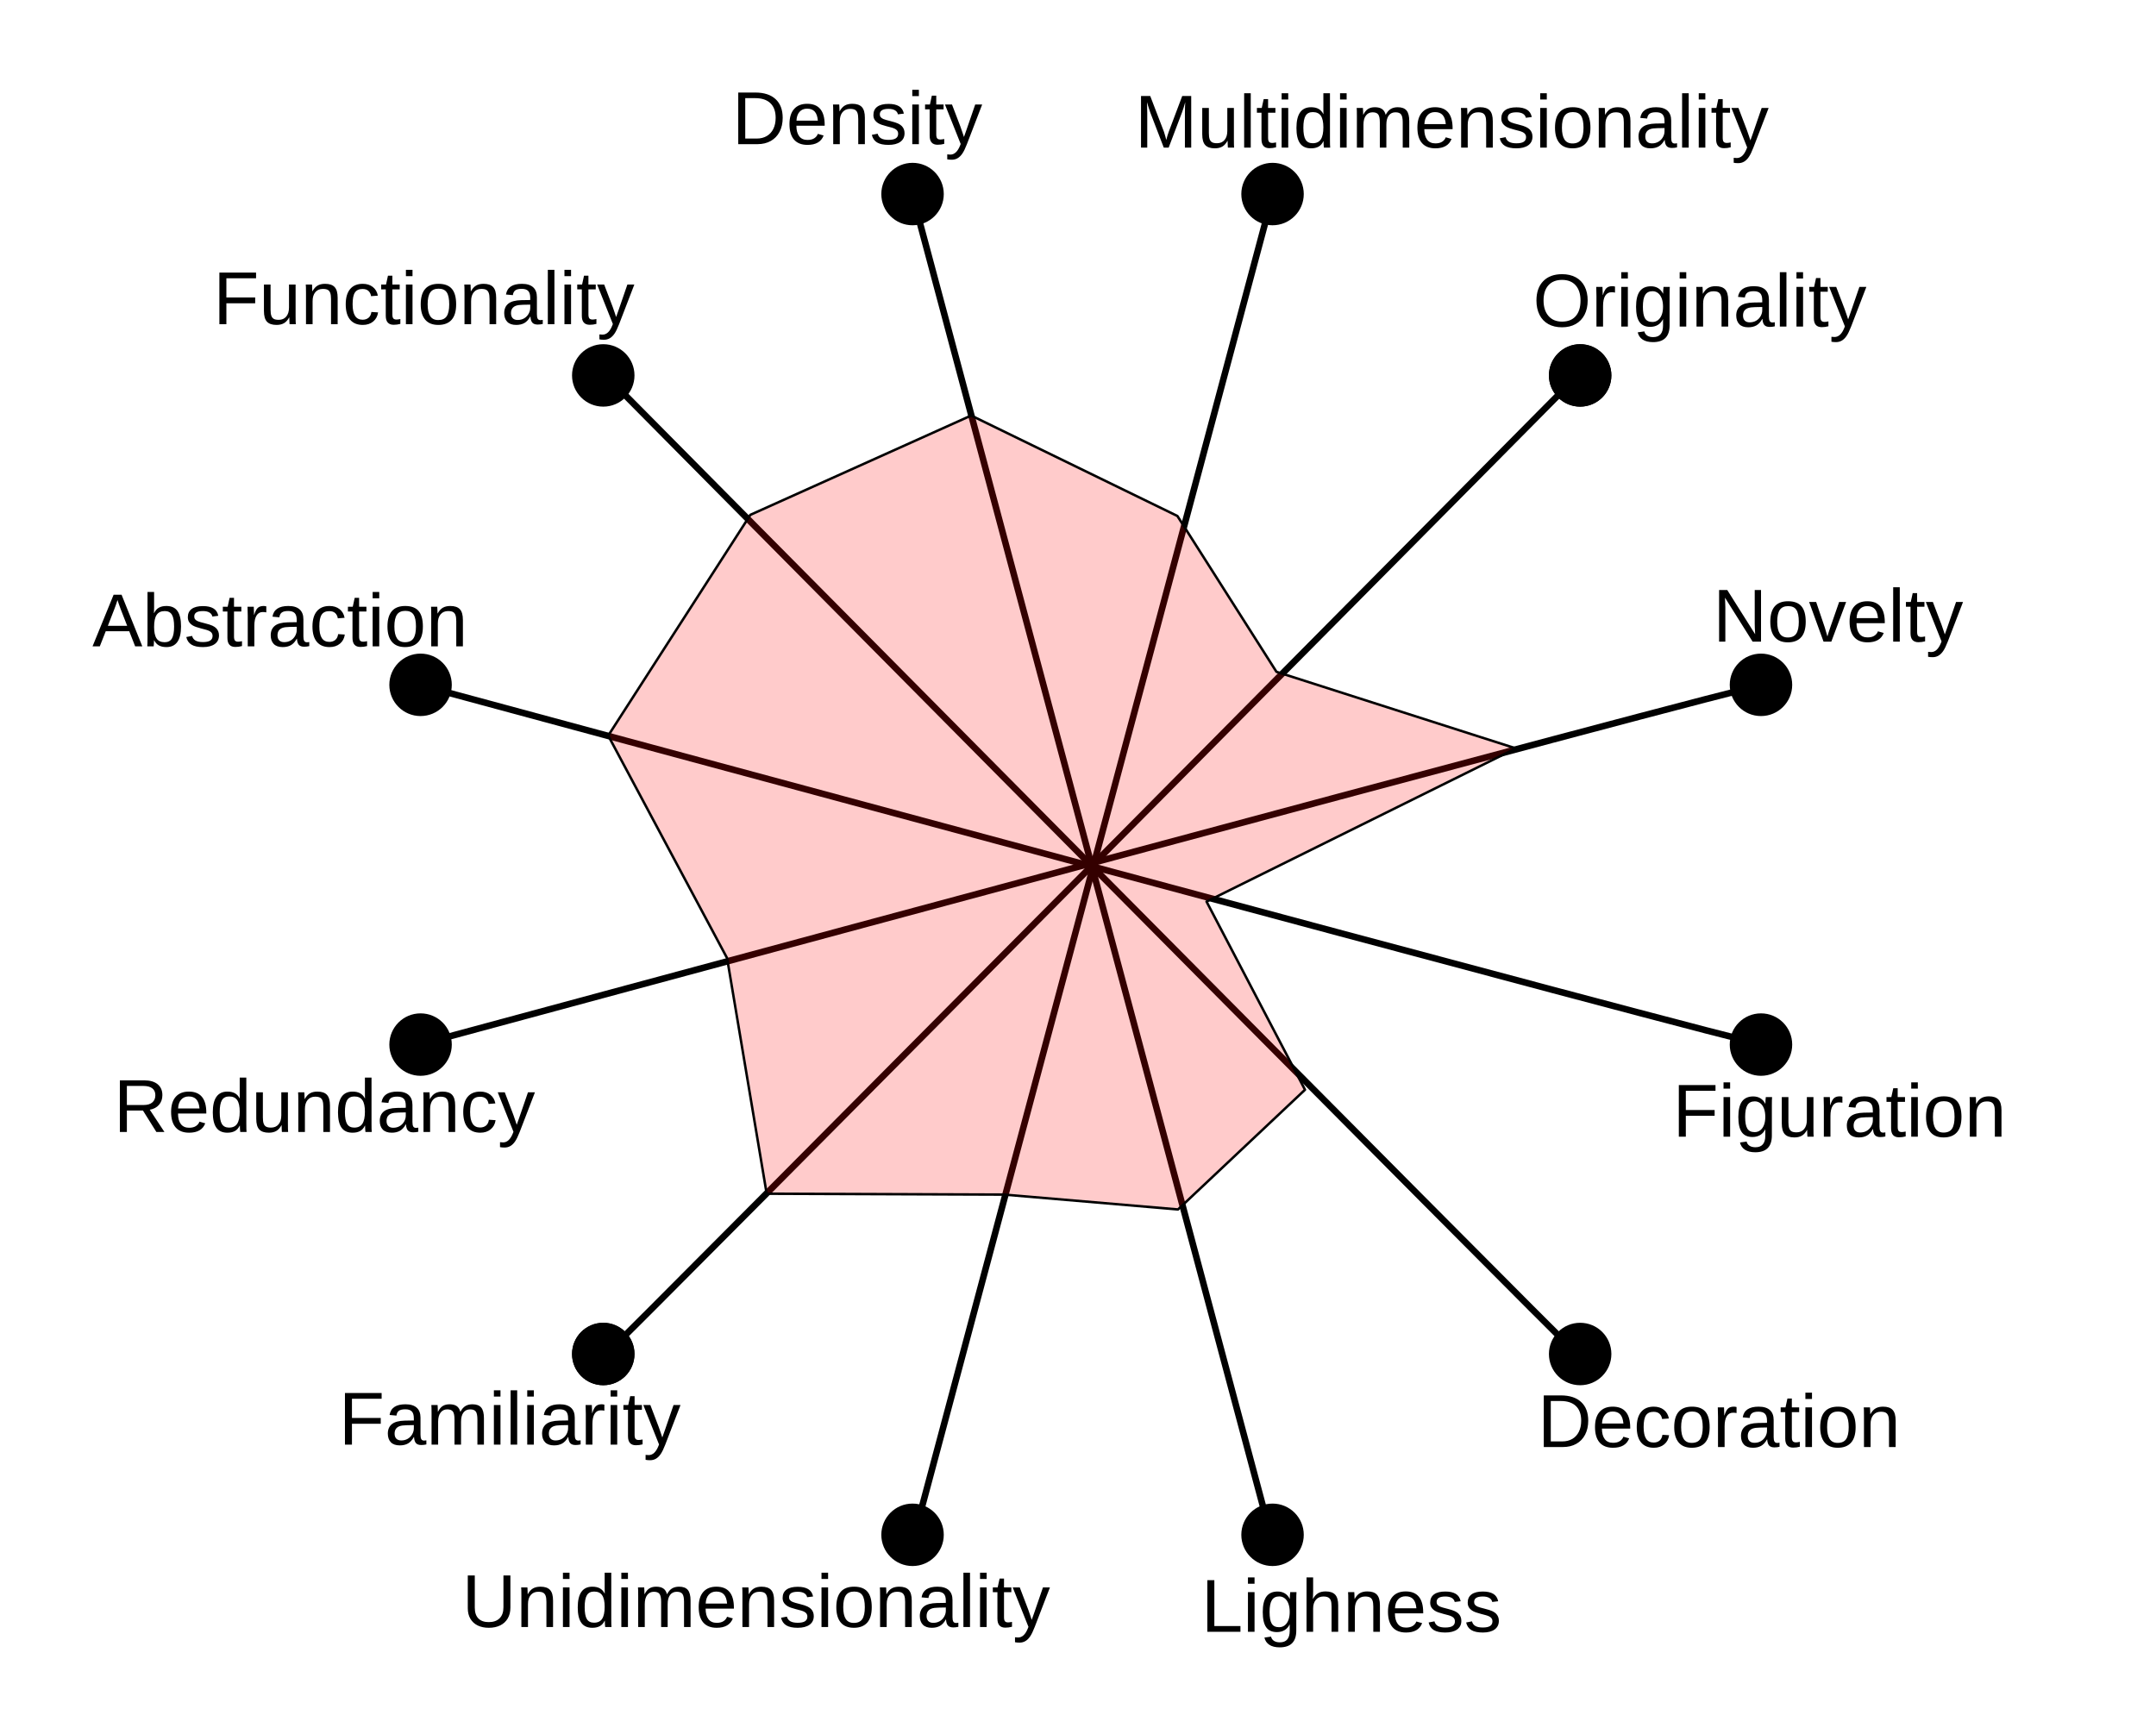
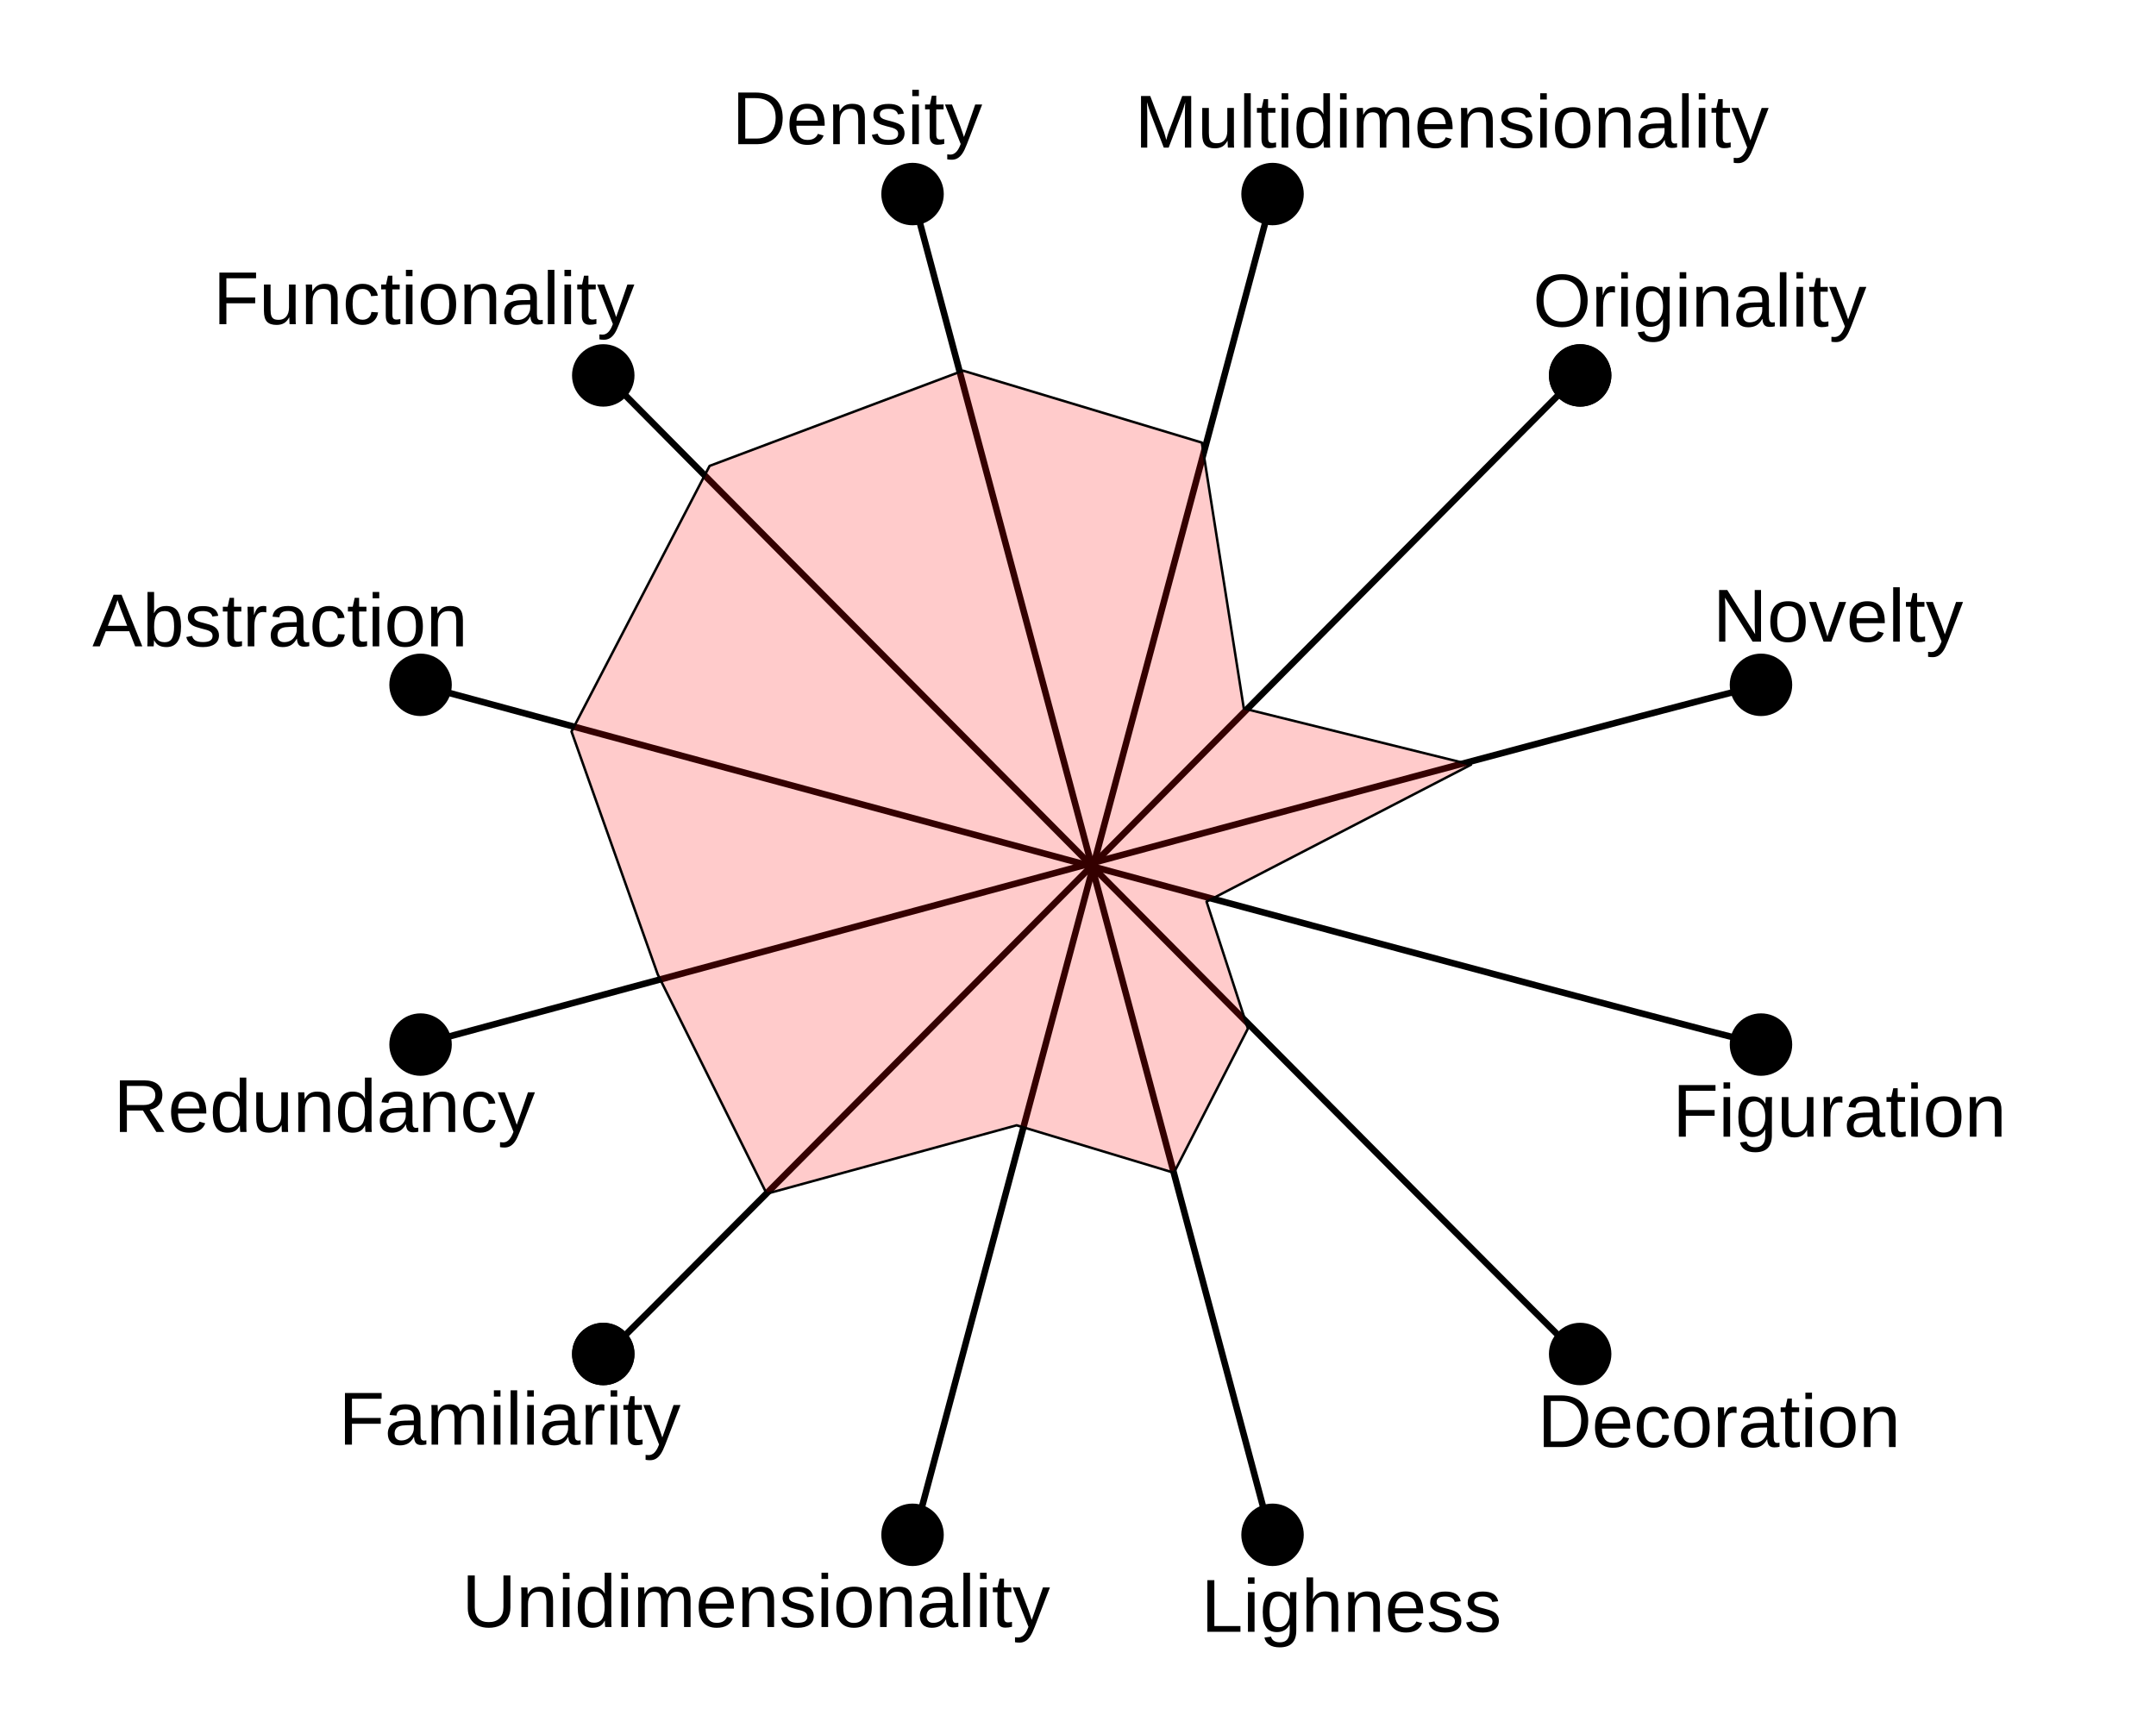
<svg xmlns="http://www.w3.org/2000/svg" width="3304.217" height="2657.898" id="svg3094" version="1.1">
  <defs id="defs3096" />
  <g id="layer1" transform="translate(1016.682,225.2286)">
    <rect style="color:#000000;display:inline;overflow:visible;visibility:visible;fill:#ffffff;fill-opacity:1;fill-rule:nonzero;stroke:none;stroke-width:10;stroke-linecap:round;stroke-linejoin:round;stroke-miterlimit:4;stroke-dasharray:none;stroke-dashoffset:0;stroke-opacity:1;marker:none;enable-background:accumulate" id="rect4263" width="3304.217" height="2657.898" x="-1016.682" y="-225.229" />
    <g id="g4105" style="fill:#000000;stroke:none">
      <g style="fill:#000000;stroke:none" id="g4091">
        <ellipse style="color:#000000;display:inline;overflow:visible;visibility:visible;fill:#000000;fill-opacity:1;fill-rule:nonzero;stroke:none;stroke-width:51.885;marker:none;enable-background:accumulate" id="path3885" transform="matrix(0.6320755,0,0,0.5982143,-347.7628,482.1098)" cx="-38.571" cy="572.362" rx="75.714" ry="80" />
        <ellipse style="color:#000000;display:inline;overflow:visible;visibility:visible;fill:#000000;fill-opacity:1;fill-rule:nonzero;stroke:none;stroke-width:51.885;marker:none;enable-background:accumulate" id="path3897" transform="matrix(0.6320755,0,0,0.5982143,1706.523,1033.538)" cx="-38.571" cy="572.362" rx="75.714" ry="80" />
        <ellipse transform="matrix(0.6320755,0,0,-0.5982143,-347.7628,1718.329)" id="path3981" style="color:#000000;display:inline;overflow:visible;visibility:visible;fill:#000000;fill-opacity:1;fill-rule:nonzero;stroke:none;stroke-width:51.885;marker:none;enable-background:accumulate" cx="-38.571" cy="572.362" rx="75.714" ry="80" />
        <ellipse transform="matrix(0.6320755,0,0,-0.5982143,1706.523,1166.9)" id="path3983" style="color:#000000;display:inline;overflow:visible;visibility:visible;fill:#000000;fill-opacity:1;fill-rule:nonzero;stroke:none;stroke-width:51.885;marker:none;enable-background:accumulate" cx="-38.571" cy="572.362" rx="75.714" ry="80" />
        <ellipse style="color:#000000;display:inline;overflow:visible;visibility:visible;fill:#000000;fill-opacity:1;fill-rule:nonzero;stroke:none;stroke-width:51.885;marker:none;enable-background:accumulate" id="path3893" transform="matrix(0.6320755,0,0,0.5982143,957.9515,1784.967)" cx="-38.571" cy="572.362" rx="75.714" ry="80" />
        <ellipse style="color:#000000;display:inline;overflow:visible;visibility:visible;fill:#000000;fill-opacity:1;fill-rule:nonzero;stroke:none;stroke-width:51.885;marker:none;enable-background:accumulate" id="path3905" transform="matrix(0.6320755,0,0,0.5982143,406.2373,-270.176)" cx="-38.571" cy="572.362" rx="75.714" ry="80" />
        <ellipse transform="matrix(-0.6320755,0,0,0.5982143,357.4772,1784.967)" id="path4000" style="color:#000000;display:inline;overflow:visible;visibility:visible;fill:#000000;fill-opacity:1;fill-rule:nonzero;stroke:none;stroke-width:51.885;marker:none;enable-background:accumulate" cx="-38.571" cy="572.362" rx="75.714" ry="80" />
        <ellipse transform="matrix(-0.6320755,0,0,0.5982143,909.1914,-270.176)" id="path4002" style="color:#000000;display:inline;overflow:visible;visibility:visible;fill:#000000;fill-opacity:1;fill-rule:nonzero;stroke:none;stroke-width:51.885;marker:none;enable-background:accumulate" cx="-38.571" cy="572.362" rx="75.714" ry="80" />
        <ellipse transform="matrix(0.6320755,0,0,0.5982143,-67.7628,7.824076)" id="path3872" style="color:#000000;display:inline;overflow:visible;visibility:visible;fill:#000000;fill-opacity:1;fill-rule:nonzero;stroke:none;stroke-width:51.885;marker:none;enable-background:accumulate" cx="-38.571" cy="572.362" rx="75.714" ry="80" />
        <ellipse transform="matrix(0.6320755,0,0,0.5982143,1429.38,1507.824)" id="path3895" style="color:#000000;display:inline;overflow:visible;visibility:visible;fill:#000000;fill-opacity:1;fill-rule:nonzero;stroke:none;stroke-width:51.885;marker:none;enable-background:accumulate" cx="-38.571" cy="572.362" rx="75.714" ry="80" />
        <ellipse style="color:#000000;display:inline;overflow:visible;visibility:visible;fill:#000000;fill-opacity:1;fill-rule:nonzero;stroke:none;stroke-width:51.885;marker:none;enable-background:accumulate" id="path4017" transform="matrix(-0.6320755,0,0,0.5982143,1380.62,7.824076)" cx="-38.571" cy="572.362" rx="75.714" ry="80" />
        <ellipse style="color:#000000;display:inline;overflow:visible;visibility:visible;fill:#000000;fill-opacity:1;fill-rule:nonzero;stroke:none;stroke-width:51.885;marker:none;enable-background:accumulate" id="path4019" transform="matrix(-0.6320755,0,0,0.5982143,-116.5229,1507.824)" cx="-38.571" cy="572.362" rx="75.714" ry="80" />
      </g>
      <ellipse transform="matrix(-0.6320755,0,0,0.5982143,1380.62,7.824076)" id="path3964" style="color:#000000;display:inline;overflow:visible;visibility:visible;fill:#000000;fill-opacity:1;fill-rule:nonzero;stroke:none;stroke-width:51.885;marker:none;enable-background:accumulate" cx="-38.571" cy="572.362" rx="75.714" ry="80" />
      <ellipse transform="matrix(-0.6320755,0,0,0.5982143,-116.5229,1507.824)" id="path3966" style="color:#000000;display:inline;overflow:visible;visibility:visible;fill:#000000;fill-opacity:1;fill-rule:nonzero;stroke:none;stroke-width:51.885;marker:none;enable-background:accumulate" cx="-38.571" cy="572.362" rx="75.714" ry="80" />
    </g>
    <text xml:space="preserve" style="font-style:normal;font-variant:normal;font-weight:normal;font-stretch:normal;line-height:0%;font-family:Arial;-inkscape-font-specification:Arial;text-align:start;letter-spacing:0px;word-spacing:0px;writing-mode:lr-tb;text-anchor:start;fill:#000000;fill-opacity:1;stroke:none" x="105.299" y="-4.261" id="text3907">
      <tspan id="tspan3909" x="105.299" y="-4.261" style="font-size:115px;line-height:1.25;fill:#000000">Density</tspan>
    </text>
    <text xml:space="preserve" style="font-style:normal;font-variant:normal;font-weight:normal;font-stretch:normal;line-height:0%;font-family:Arial;-inkscape-font-specification:Arial;text-align:start;letter-spacing:0px;word-spacing:0px;writing-mode:lr-tb;text-anchor:start;fill:#000000;fill-opacity:1;stroke:none" x="722.571" y="1.001" id="text3911">
      <tspan id="tspan3913" x="722.571" y="1.001" style="font-size:115px;line-height:1.25">Multidimensionality</tspan>
    </text>
    <text xml:space="preserve" style="font-style:normal;font-variant:normal;font-weight:normal;font-stretch:normal;line-height:0%;font-family:Arial;-inkscape-font-specification:Arial;text-align:start;letter-spacing:0px;word-spacing:0px;writing-mode:lr-tb;text-anchor:start;fill:#000000;fill-opacity:1;stroke:none" x="-689.892" y="271.695" id="text3915">
      <tspan id="tspan3917" x="-689.892" y="271.695" style="font-size:115px;line-height:1.25">Functionality</tspan>
    </text>
    <text xml:space="preserve" style="font-style:normal;font-variant:normal;font-weight:normal;font-stretch:normal;line-height:0%;font-family:Arial;-inkscape-font-specification:Arial;text-align:start;letter-spacing:0px;word-spacing:0px;writing-mode:lr-tb;text-anchor:start;fill:#000000;fill-opacity:1;stroke:none" x="-875.073" y="765.513" id="text3919">
      <tspan id="tspan3921" x="-875.073" y="765.513" style="font-size:115px;line-height:1.25">Abstraction</tspan>
    </text>
    <text xml:space="preserve" style="font-style:normal;font-variant:normal;font-weight:normal;font-stretch:normal;line-height:0%;font-family:Arial;-inkscape-font-specification:Arial;text-align:start;letter-spacing:0px;word-spacing:0px;writing-mode:lr-tb;text-anchor:start;fill:#000000;fill-opacity:1;stroke:none" x="-842.394" y="1509.869" id="text3923">
      <tspan id="tspan3925" x="-842.394" y="1509.869" style="font-size:115px;line-height:1.25">Redundancy</tspan>
    </text>
    <text xml:space="preserve" style="font-style:normal;font-variant:normal;font-weight:normal;font-stretch:normal;line-height:0%;font-family:Arial;-inkscape-font-specification:Arial;text-align:start;letter-spacing:0px;word-spacing:0px;writing-mode:lr-tb;text-anchor:start;fill:#000000;fill-opacity:1;stroke:none" x="-497.448" y="1989.162" id="text3927">
      <tspan id="tspan3929" x="-497.448" y="1989.162" style="font-size:115px;line-height:1.25">Familiarity</tspan>
    </text>
    <text xml:space="preserve" style="font-style:normal;font-variant:normal;font-weight:normal;font-stretch:normal;line-height:0%;font-family:Arial;-inkscape-font-specification:Arial;text-align:start;letter-spacing:0px;word-spacing:0px;writing-mode:lr-tb;text-anchor:start;fill:#000000;fill-opacity:1;stroke:none" x="-308.636" y="2268.75" id="text3931">
      <tspan id="tspan3933" x="-308.636" y="2268.75" style="font-size:115px;line-height:1.25">Unidimensionality</tspan>
    </text>
    <text xml:space="preserve" style="font-style:normal;font-variant:normal;font-weight:normal;font-stretch:normal;line-height:0%;font-family:Arial;-inkscape-font-specification:Arial;text-align:start;letter-spacing:0px;word-spacing:0px;writing-mode:lr-tb;text-anchor:start;fill:#000000;fill-opacity:1;stroke:none" x="824.239" y="2276.012" id="text3935">
      <tspan id="tspan3937" x="824.239" y="2276.012" style="font-size:115px;line-height:1.25">Lighness</tspan>
    </text>
    <text xml:space="preserve" style="font-style:normal;font-variant:normal;font-weight:normal;font-stretch:normal;line-height:0%;font-family:Arial;-inkscape-font-specification:Arial;text-align:start;letter-spacing:0px;word-spacing:0px;writing-mode:lr-tb;text-anchor:start;fill:#000000;fill-opacity:1;stroke:none" x="1339.842" y="1992.793" id="text3939">
      <tspan id="tspan3941" x="1339.842" y="1992.793" style="font-size:115px;line-height:1.25">Decoration</tspan>
    </text>
    <text xml:space="preserve" style="font-style:normal;font-variant:normal;font-weight:normal;font-stretch:normal;line-height:0%;font-family:Arial;-inkscape-font-specification:Arial;text-align:start;letter-spacing:0px;word-spacing:0px;writing-mode:lr-tb;text-anchor:start;fill:#000000;fill-opacity:1;stroke:none" x="1546.809" y="1517.131" id="text3943">
      <tspan id="tspan3945" x="1546.809" y="1517.131" style="font-size:115px;line-height:1.25">Figuration</tspan>
    </text>
    <text xml:space="preserve" style="font-style:normal;font-variant:normal;font-weight:normal;font-stretch:normal;line-height:0%;font-family:Arial;-inkscape-font-specification:Arial;text-align:start;letter-spacing:0px;word-spacing:0px;writing-mode:lr-tb;text-anchor:start;fill:#000000;fill-opacity:1;stroke:none" x="1608.536" y="758.251" id="text3947">
      <tspan id="tspan3949" x="1608.536" y="758.251" style="font-size:115px;line-height:1.25">Novelty</tspan>
    </text>
    <text xml:space="preserve" style="font-style:normal;font-variant:normal;font-weight:normal;font-stretch:normal;line-height:0%;font-family:Arial;-inkscape-font-specification:Arial;text-align:start;letter-spacing:0px;word-spacing:0px;writing-mode:lr-tb;text-anchor:start;fill:#000000;fill-opacity:1;stroke:none" x="1332.58" y="275.326" id="text3951">
      <tspan id="tspan3953" x="1332.58" y="275.326" style="font-size:115px;line-height:1.25">Originality</tspan>
    </text>
    <path id="path3968" d="M 1403.632,351.578 C -88.712,1851.184 -88.712,1851.184 -88.712,1851.184" style="fill:#000000;stroke:none" />
    <path style="fill:#000000;stroke:none" d="M -90.775,351.578 C 1401.569,1851.184 1401.569,1851.184 1401.569,1851.184" id="path3955" />
    <path id="path4021" d="M 1403.632,351.578 C -88.712,1851.184 -88.712,1851.184 -88.712,1851.184" style="fill:#000000;stroke:none" />
    <path style="fill:#000000;stroke:#000000;stroke-width:10;stroke-linecap:butt;stroke-linejoin:miter;stroke-miterlimit:4;stroke-dasharray:none;stroke-opacity:1" d="m 1684.788,1375.522 c 3.631,7.262 -2062.413,-551.913 -2062.413,-551.913" id="path3972" />
    <path id="path3985" d="m 1684.788,824.917 c 3.631,-7.262 -2062.413,551.913 -2062.413,551.913" style="fill:#000000;stroke:#000000;stroke-width:10;stroke-linecap:butt;stroke-linejoin:miter;stroke-miterlimit:4;stroke-dasharray:none;stroke-opacity:1" />
    <path style="fill:#000000;stroke:#000000;stroke-width:10;stroke-linecap:butt;stroke-linejoin:miter;stroke-miterlimit:4;stroke-dasharray:none;stroke-opacity:1" d="M 381.256,71.99 929.538,2123.51" id="path3989" />
    <path id="path3998" d="M 934.173,71.99 385.891,2123.51" style="fill:#000000;stroke:#000000;stroke-width:10;stroke-linecap:butt;stroke-linejoin:miter;stroke-miterlimit:4;stroke-dasharray:none;stroke-opacity:1" />
    <path style="fill:#000000;stroke:#000000;stroke-width:10;stroke-linecap:butt;stroke-linejoin:miter;stroke-miterlimit:4;stroke-dasharray:none;stroke-opacity:1" d="m -90.775,347.947 c 0,0 1474.189,1488.713 1488.713,1499.606 14.524,10.893 14.524,10.893 14.524,10.893" id="path4004" />
    <path id="path4023" d="m 1403.632,347.947 c 0,0 -1474.189,1488.713 -1488.713,1499.606 -14.524,10.893 -14.524,10.893 -14.524,10.893" style="fill:#000000;stroke:#000000;stroke-width:10;stroke-linecap:butt;stroke-linejoin:miter;stroke-miterlimit:4;stroke-dasharray:none;stroke-opacity:1" />
-     <path style="opacity:1;fill:#ff0000;fill-opacity:0.207;stroke:#000000;stroke-width:3.78;stroke-linecap:round;stroke-linejoin:round;stroke-miterlimit:4;stroke-dasharray:none;stroke-dashoffset:0;stroke-opacity:1;marker:none" d="M 983.318,1445.169 788.684,1628.639 522.629,1605.902 158.318,1604.544 97.629,1243.402 -84.549,902.325 133.318,563.919 471.701,411.7 787.757,565.686 939.568,804.544 1306.507,921.936 832.434,1156.764 Z" id="path3868" />
+     <path style="opacity:1;fill:#ff0000;fill-opacity:0.207;stroke:#000000;stroke-width:3.78;stroke-linecap:round;stroke-linejoin:round;stroke-miterlimit:4;stroke-dasharray:none;stroke-dashoffset:0;stroke-opacity:1;marker:none" d="M 895.818,1351.419 782.434,1572.389 541.379,1499.652 158.318,1604.544 -8.621,1268.402 -140.799,896.075 70.818,488.919 459.201,342.95 l 366.055,110.237 64.311,407.608 348.189,86.142 -405.322,209.827 z" id="path3868" />
    <text xml:space="preserve" style="font-style:normal;font-weight:normal;font-size:40px;line-height:1.25;font-family:sans-serif;letter-spacing:0px;word-spacing:0px;fill:#000000;fill-opacity:1;stroke:none" x="-704.182" y="2582.669" id="text887">
      <tspan id="tspan885" x="-704.182" y="2582.669" style="font-size:192px">An Overview of Mobile Payments</tspan>
    </text>
  </g>
</svg>
